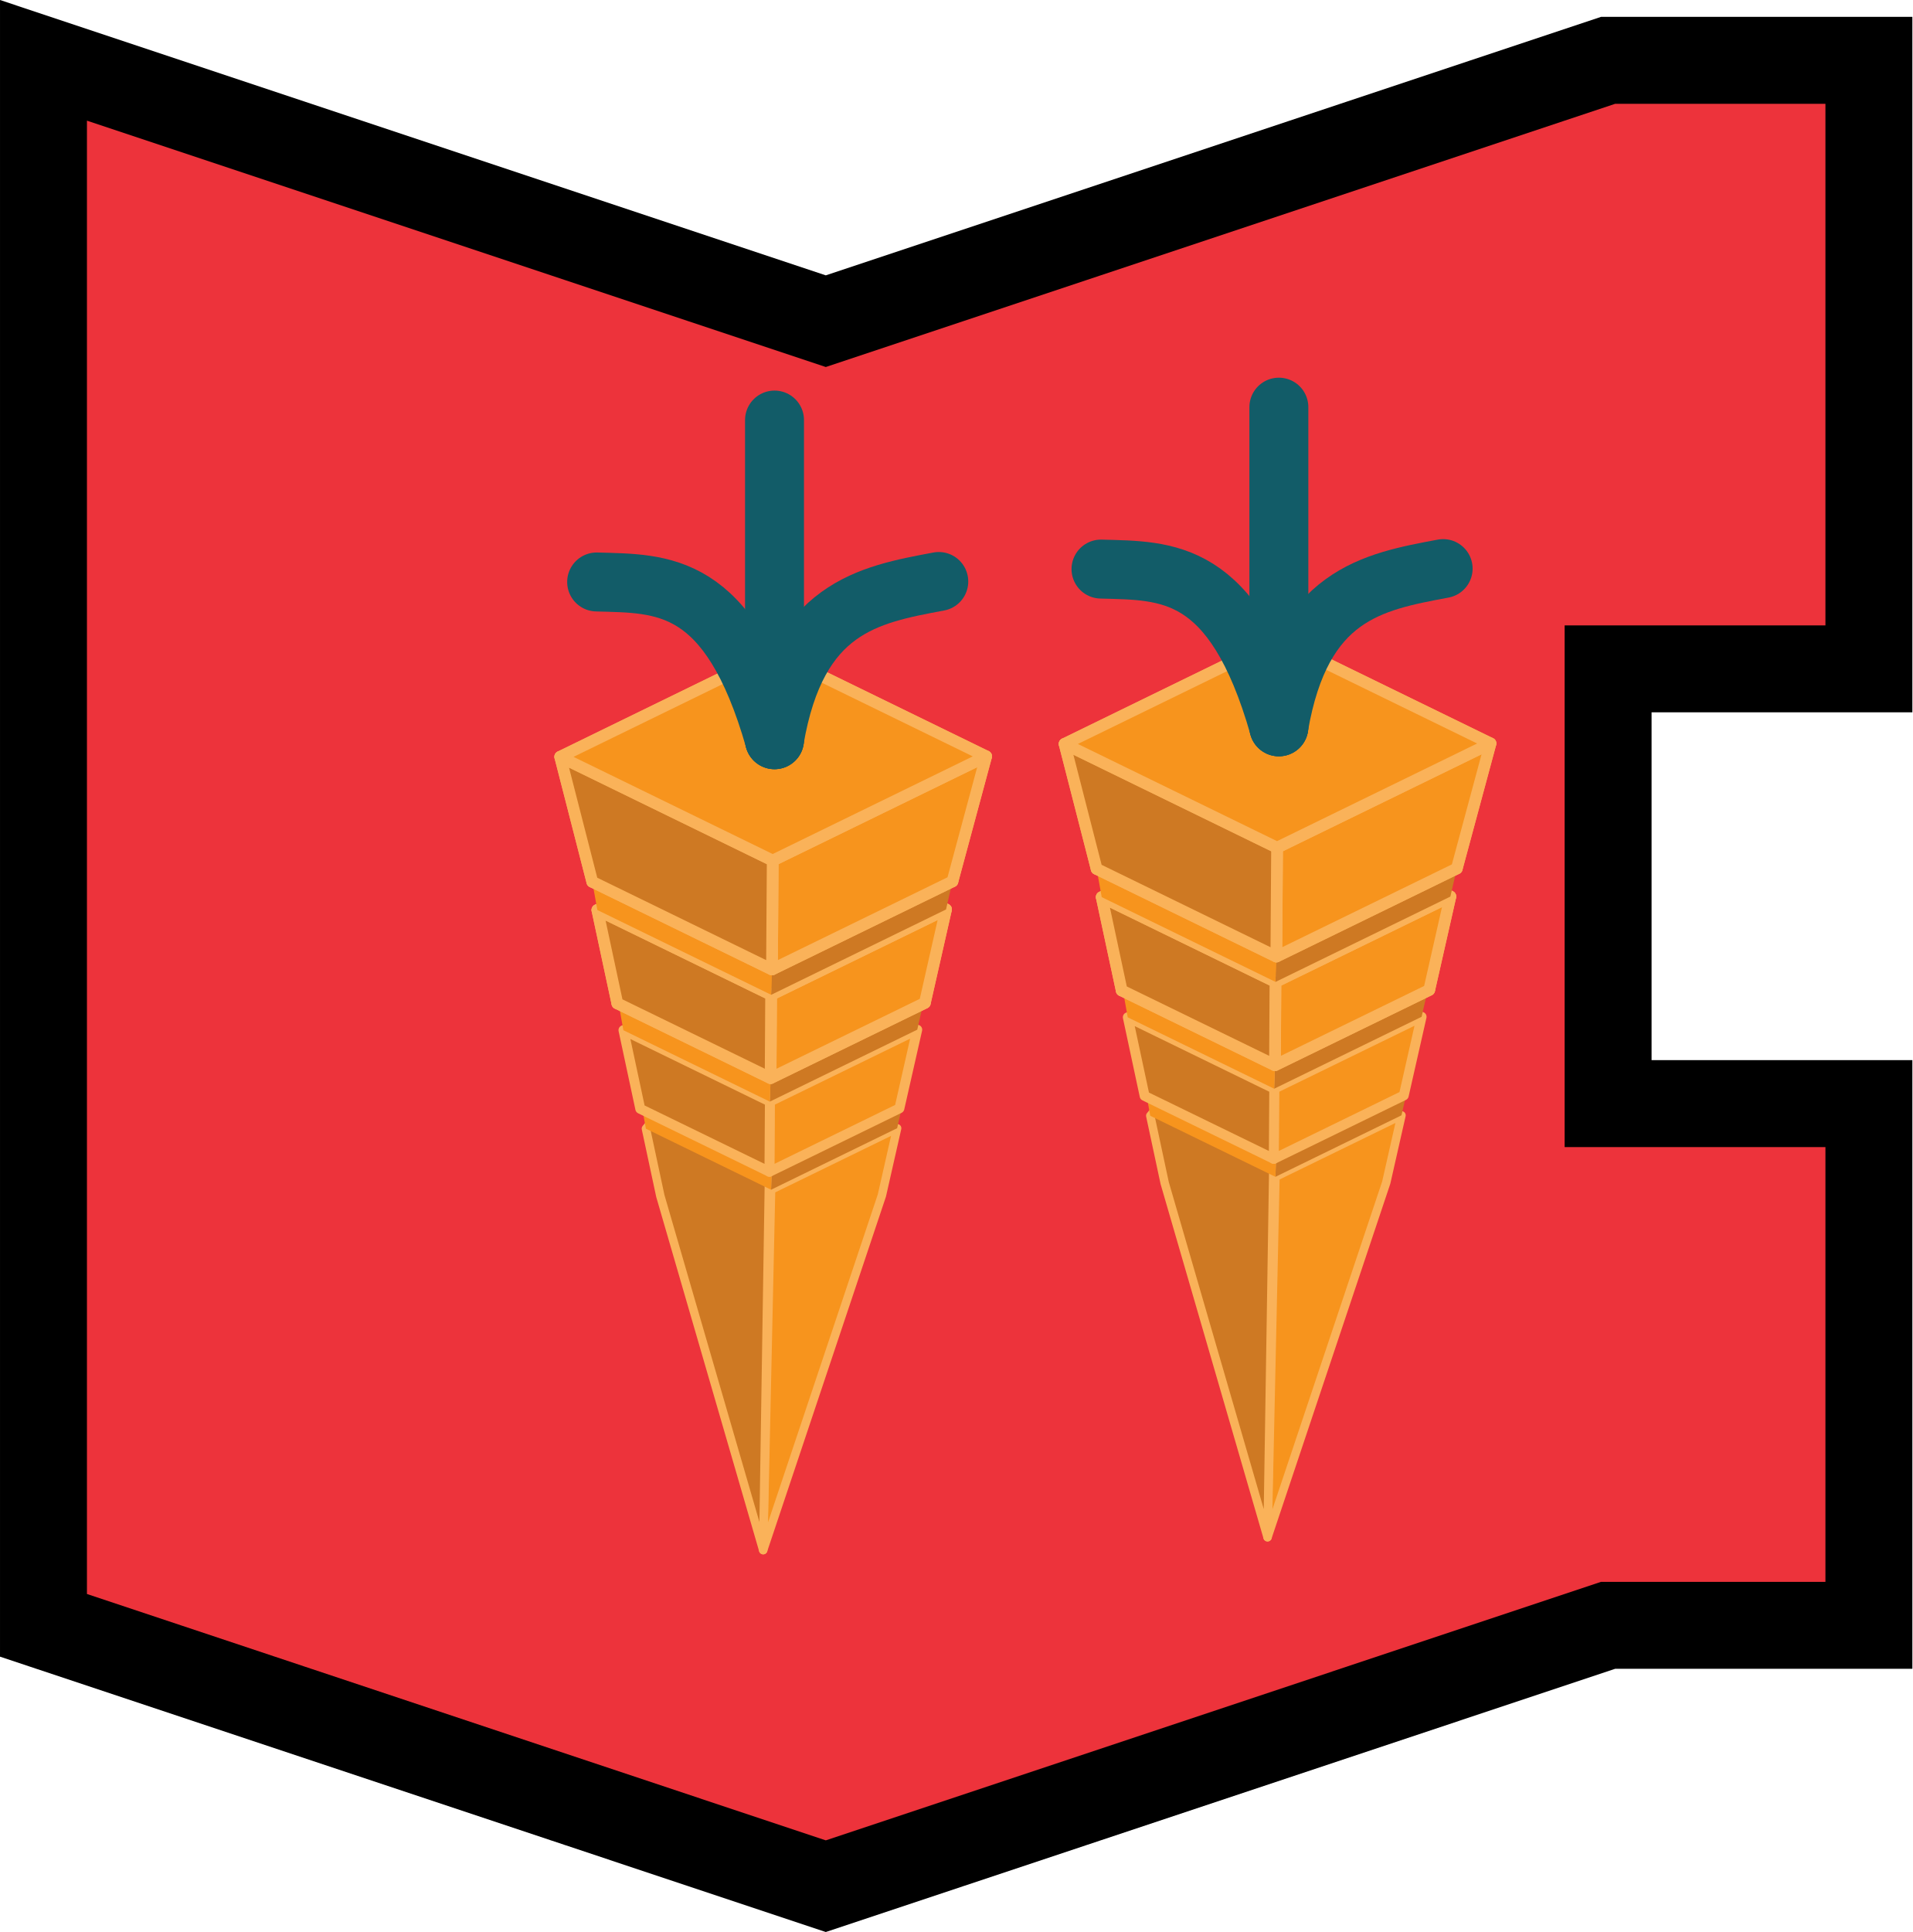
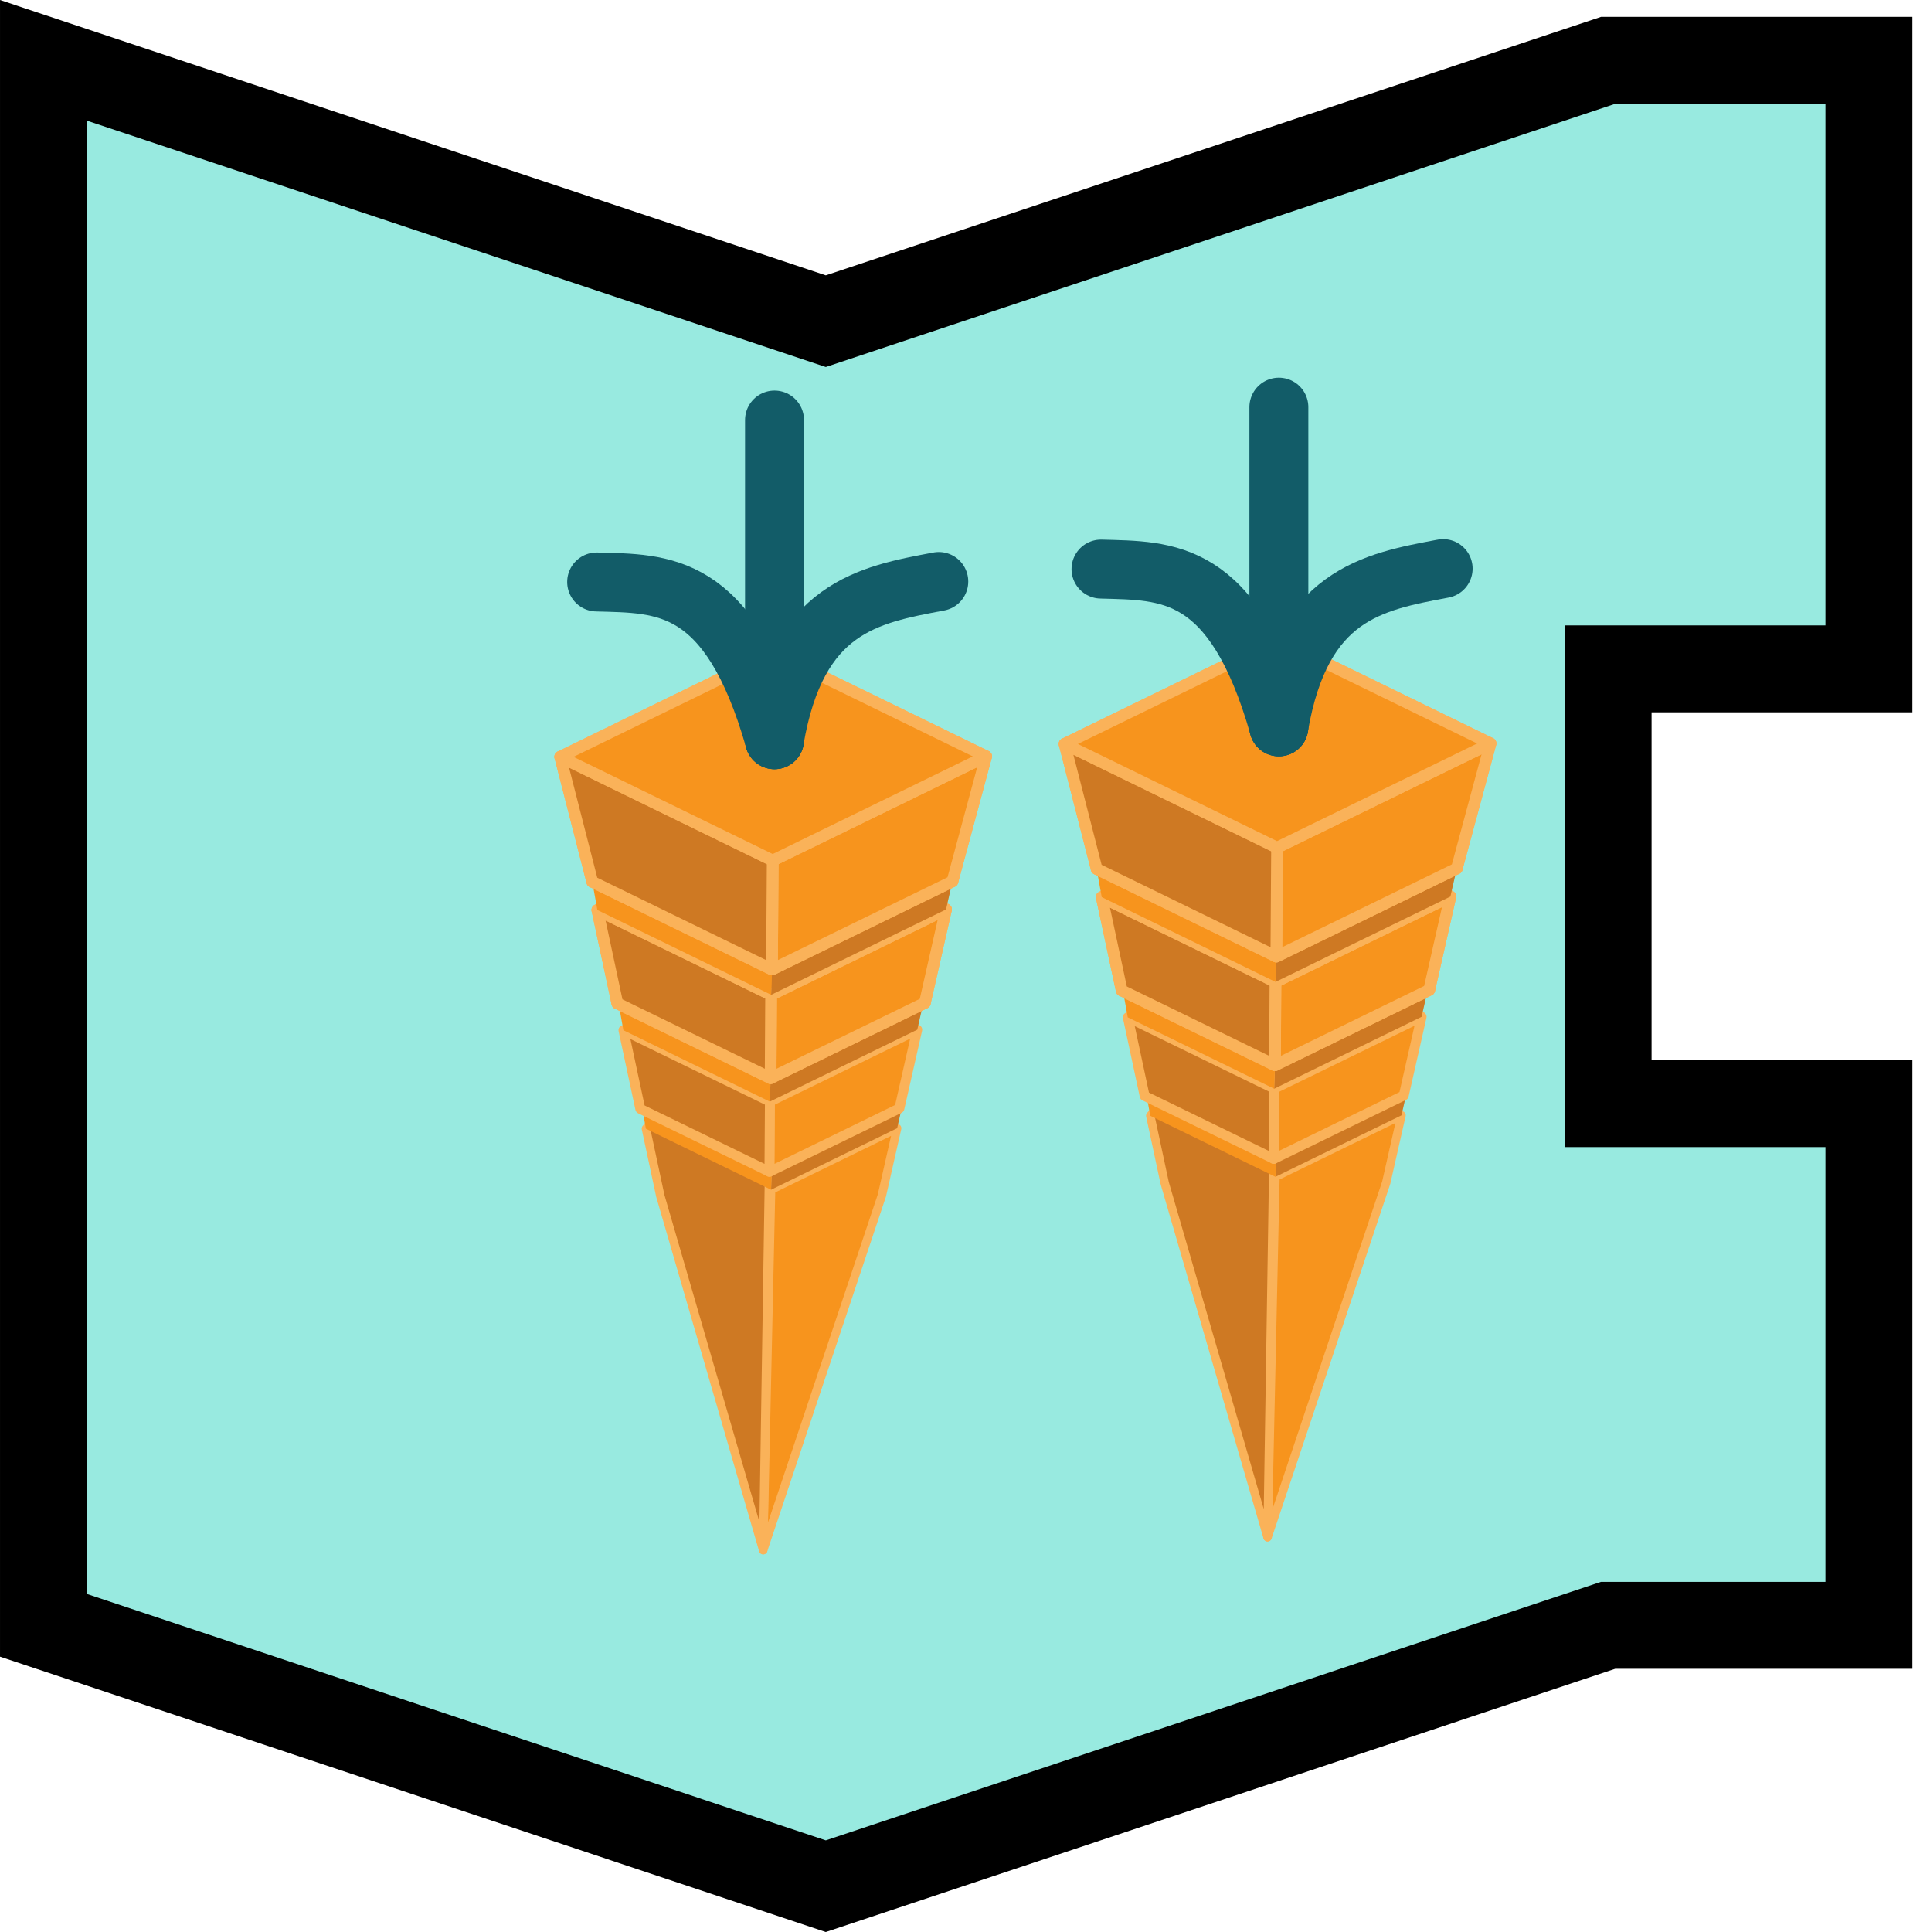
<svg xmlns="http://www.w3.org/2000/svg" width="29.104mm" height="29.396mm" viewBox="0 0 29.104 29.396" version="1.1" id="svg8">
  <defs id="defs2">
    </defs>
  <g id="layer1">
    <g id="g7541" transform="translate(-1.984373,-1.728105)">
-       <path id="rect833" style="fill:#ed333b;stroke:#000000;stroke-width:1.323;stop-color:#000000" d="M 2.646,2.646 V 26.458 l 11.906,3.969 11.906,-3.969 h 3.969 v -7.938 h -3.969 v -6.615 h 3.969 V 2.646 h -3.969 l -11.906,3.969 z" />
+       <path id="rect833" style="fill:#98eae0;stroke:#000000;stroke-width:1.323;stop-color:#000000;fill-opacity:1" d="M 2.646,2.646 V 26.458 l 11.906,3.969 11.906,-3.969 h 3.969 v -7.938 h -3.969 v -6.615 h 3.969 V 2.646 h -3.969 l -11.906,3.969 z" />
      <text xml:space="preserve" style="font-size:10.583px;line-height:1.25;font-family:sans-serif;text-align:center;word-spacing:0px;text-anchor:middle;fill:#000000;stroke-width:0.265" x="6.8" y="20.354" id="text839">
        <tspan id="tspan837" x="6.8" y="20.354" style="font-style:normal;font-variant:normal;font-weight:bold;font-stretch:normal;font-family:sans-serif;-inkscape-font-specification:'sans-serif Bold';text-align:center;text-anchor:middle;fill:#000000;stroke-width:0.265">?</tspan>
      </text>
      <g id="g4700" transform="matrix(1.210623,0,0,1.210623,-3.064133,-3.130831)">
        <g id="g4386-7" transform="translate(17.73972,67.68693)">
          <g id="g4137-59-7" transform="matrix(0.7176876,0,0,0.7176876,-0.7342595,24.33837)">
            <path d="m -4.516,-95.487 2.079,-6.21 0.267,-1.178 -2.208,1.077 z" style="fill:#f7941d;fill-opacity:1;fill-rule:evenodd;stroke:#fab259;stroke-width:0.148;stroke-linecap:round;stroke-linejoin:round;stroke-miterlimit:4;stroke-dasharray:none;stroke-opacity:1" id="path3218-7-0-4-1" />
            <path d="m -6.318,-101.69 -0.252,-1.178 2.211,-2.687 -0.157,10.069 z" style="fill:#ce7923;fill-opacity:1;fill-rule:evenodd;stroke:#fab259;stroke-width:0.148;stroke-linecap:round;stroke-linejoin:round;stroke-miterlimit:4;stroke-dasharray:none;stroke-opacity:1" id="path3220-4-6-9-1" />
            <path style="fill:#ce7923;fill-opacity:1;stroke:none;stroke-width:0.007px;stroke-linecap:butt;stroke-linejoin:miter;stroke-opacity:1" d="m -4.367,-102.118 -0.011,0.32 2.208,-1.077 0.081,-0.354 z" id="path8199-2-3-8-0-5" />
            <path style="fill:#f7941d;fill-opacity:1;stroke:none;stroke-width:0.007px;stroke-linecap:butt;stroke-linejoin:miter;stroke-opacity:1" d="m -4.378,-101.798 0.011,-0.32 -2.268,-1.106 0.064,0.357 2.193,1.069" id="path8201-6-0-9-91-9" />
          </g>
          <g id="g4137-7" transform="matrix(0.8394369,0,0,0.8394369,-0.2170871,35.62498)">
            <path d="m -4.384,-100.747 1.947,-0.95 0.267,-1.178 -2.208,1.077 z" style="fill:#f7941d;fill-opacity:1;fill-rule:evenodd;stroke:#fab259;stroke-width:0.148;stroke-linecap:round;stroke-linejoin:round;stroke-miterlimit:4;stroke-dasharray:none;stroke-opacity:1" id="path3218-7-0-7" />
            <path d="m -6.318,-101.69 -0.252,-1.178 2.193,1.069 -0.007,1.051 z" style="fill:#ce7923;fill-opacity:1;fill-rule:evenodd;stroke:#fab259;stroke-width:0.148;stroke-linecap:round;stroke-linejoin:round;stroke-miterlimit:4;stroke-dasharray:none;stroke-opacity:1" id="path3220-4-6-6" />
            <path style="fill:#ce7923;fill-opacity:1;stroke:none;stroke-width:0.007px;stroke-linecap:butt;stroke-linejoin:miter;stroke-opacity:1" d="m -4.367,-102.118 -0.011,0.32 2.208,-1.077 0.081,-0.354 z" id="path8199-2-3-8-7" />
            <path style="fill:#f7941d;fill-opacity:1;stroke:none;stroke-width:0.007px;stroke-linecap:butt;stroke-linejoin:miter;stroke-opacity:1" d="m -4.378,-101.798 0.011,-0.32 -2.268,-1.106 0.064,0.357 2.193,1.069" id="path8201-6-0-9-3" />
          </g>
          <path d="m -5.809,-51.063 1.94,-0.946 0.008,-1.3 -2.199,1.073 z" style="fill:#3e9150;fill-opacity:1;fill-rule:evenodd;stroke:#fab259;stroke-width:0.147;stroke-linecap:round;stroke-linejoin:round;stroke-miterlimit:4;stroke-dasharray:none;stroke-opacity:1" id="path3212-2-6" />
          <path d="m -3.869,-52.009 0.008,-1.3 2.184,1.065 -0.266,1.174 z" style="fill:#b0dc66;fill-opacity:1;fill-rule:evenodd;stroke:#fab259;stroke-width:0.147;stroke-linecap:round;stroke-linejoin:round;stroke-miterlimit:4;stroke-dasharray:none;stroke-opacity:1" id="path3214-5-5" />
          <path d="m -5.809,-51.063 1.94,-0.946 1.926,0.94 -1.94,0.946 z" style="fill:#dadf55;fill-opacity:1;fill-rule:evenodd;stroke:#fab259;stroke-width:0.147;stroke-linecap:round;stroke-linejoin:round;stroke-miterlimit:4;stroke-dasharray:none;stroke-opacity:1" id="path3216-4-6" />
          <path d="m -3.883,-50.123 1.94,-0.946 0.266,-1.174 -2.199,1.073 z" style="fill:#f7941d;fill-opacity:1;fill-rule:evenodd;stroke:#fab259;stroke-width:0.147;stroke-linecap:round;stroke-linejoin:round;stroke-miterlimit:4;stroke-dasharray:none;stroke-opacity:1" id="path3218-7-3" />
          <path d="m -5.809,-51.063 -0.251,-1.173 2.184,1.065 -0.006,1.047 z" style="fill:#ce7923;fill-opacity:1;fill-rule:evenodd;stroke:#fab259;stroke-width:0.147;stroke-linecap:round;stroke-linejoin:round;stroke-miterlimit:4;stroke-dasharray:none;stroke-opacity:1" id="path3220-4-9" />
          <path d="m -6.06,-52.236 2.199,-1.073 2.184,1.065 -2.199,1.073 z" style="fill:#f7941d;fill-opacity:1;fill-rule:evenodd;stroke:#fab259;stroke-width:0.147;stroke-linecap:round;stroke-linejoin:round;stroke-miterlimit:4;stroke-dasharray:none;stroke-opacity:1" id="path3222-4-4" />
          <path style="fill:#ce7923;fill-opacity:1;stroke:none;stroke-width:0.007px;stroke-linecap:butt;stroke-linejoin:miter;stroke-opacity:1" d="m -3.865,-51.489 -0.011,0.319 2.199,-1.073 0.081,-0.353 z" id="path8199-2-3-81" />
          <path style="fill:#f7941d;fill-opacity:1;stroke:none;stroke-width:0.007px;stroke-linecap:butt;stroke-linejoin:miter;stroke-opacity:1" d="m -3.876,-51.17 0.011,-0.319 -2.259,-1.102 0.064,0.355 2.184,1.065" id="path8201-6-0-2" />
          <path d="m -6.124,-52.591 2.269,-1.107 0.011,-1.773 -2.683,1.309 z" style="fill:#3e9150;fill-opacity:1;fill-rule:evenodd;stroke:#fab259;stroke-width:0.147;stroke-linecap:round;stroke-linejoin:round;stroke-miterlimit:4;stroke-dasharray:none;stroke-opacity:1" id="path3232-7-9" />
          <path d="m -3.855,-53.698 0.011,-1.773 2.671,1.303 -0.424,1.572 z" style="fill:#b0dc66;fill-opacity:1;fill-rule:evenodd;stroke:#fab259;stroke-width:0.147;stroke-linecap:round;stroke-linejoin:round;stroke-miterlimit:4;stroke-dasharray:none;stroke-opacity:1" id="path3234-8-3" />
          <path d="m -6.124,-52.591 2.269,-1.107 2.259,1.102 -2.269,1.107 z" style="fill:#dadf55;fill-opacity:1;fill-rule:evenodd;stroke:#fab259;stroke-width:0.147;stroke-linecap:round;stroke-linejoin:round;stroke-miterlimit:4;stroke-dasharray:none;stroke-opacity:1" id="path3236-6-9" />
          <path d="m -3.865,-51.489 2.269,-1.107 0.424,-1.572 -2.683,1.309 z" style="fill:#f7941d;fill-opacity:1;fill-rule:evenodd;stroke:#fab259;stroke-width:0.147;stroke-linecap:round;stroke-linejoin:round;stroke-miterlimit:4;stroke-dasharray:none;stroke-opacity:1" id="path3238-8-0" />
          <path d="m -6.124,-52.591 -0.403,-1.571 2.671,1.303 -0.009,1.37 z" style="fill:#ce7923;fill-opacity:1;fill-rule:evenodd;stroke:#fab259;stroke-width:0.147;stroke-linecap:round;stroke-linejoin:round;stroke-miterlimit:4;stroke-dasharray:none;stroke-opacity:1" id="path3240-8-8" />
          <path d="m -6.527,-54.161 2.683,-1.309 2.671,1.303 -2.683,1.309 z" style="fill:#f7941d;fill-opacity:1;fill-rule:evenodd;stroke:#fab259;stroke-width:0.147;stroke-linecap:round;stroke-linejoin:round;stroke-miterlimit:4;stroke-dasharray:none;stroke-opacity:1" id="path3242-4-8" />
          <path style="fill:none;stroke:#125c68;stroke-width:0.741;stroke-linecap:round;stroke-linejoin:round;stroke-miterlimit:4;stroke-dasharray:none;stroke-opacity:1" d="m -3.833,-58.394 v 4.018" id="path8697-1-3-5" />
          <path style="fill:none;stroke:#125c68;stroke-width:0.741;stroke-linecap:round;stroke-linejoin:round;stroke-miterlimit:4;stroke-dasharray:none;stroke-opacity:1" d="m -1.768,-56.365 c -0.889,0.167 -1.781,0.325 -2.066,1.988" id="path8699-8-1-0" />
          <path style="fill:none;stroke:#125c68;stroke-width:0.741;stroke-linecap:round;stroke-linejoin:round;stroke-miterlimit:4;stroke-dasharray:none;stroke-opacity:1" d="m -6.069,-56.359 c 0.827,0.024 1.663,-0.024 2.236,1.982" id="path8701-7-4-9" />
        </g>
        <g id="g4386-7-6" transform="translate(24.08003,67.52487)">
          <g id="g4137-59-7-3" transform="matrix(0.7176876,0,0,0.7176876,-0.7342595,24.33837)">
            <path d="m -4.516,-95.487 2.079,-6.21 0.267,-1.178 -2.208,1.077 z" style="fill:#f7941d;fill-opacity:1;fill-rule:evenodd;stroke:#fab259;stroke-width:0.148;stroke-linecap:round;stroke-linejoin:round;stroke-miterlimit:4;stroke-dasharray:none;stroke-opacity:1" id="path3218-7-0-4-1-8" />
            <path d="m -6.318,-101.69 -0.252,-1.178 2.211,-2.687 -0.157,10.069 z" style="fill:#ce7923;fill-opacity:1;fill-rule:evenodd;stroke:#fab259;stroke-width:0.148;stroke-linecap:round;stroke-linejoin:round;stroke-miterlimit:4;stroke-dasharray:none;stroke-opacity:1" id="path3220-4-6-9-1-5" />
            <path style="fill:#ce7923;fill-opacity:1;stroke:none;stroke-width:0.007px;stroke-linecap:butt;stroke-linejoin:miter;stroke-opacity:1" d="m -4.367,-102.118 -0.011,0.32 2.208,-1.077 0.081,-0.354 z" id="path8199-2-3-8-0-5-6" />
            <path style="fill:#f7941d;fill-opacity:1;stroke:none;stroke-width:0.007px;stroke-linecap:butt;stroke-linejoin:miter;stroke-opacity:1" d="m -4.378,-101.798 0.011,-0.32 -2.268,-1.106 0.064,0.357 2.193,1.069" id="path8201-6-0-9-91-9-1" />
          </g>
          <g id="g4137-7-1" transform="matrix(0.8394369,0,0,0.8394369,-0.2170871,35.62498)">
            <path d="m -4.384,-100.747 1.947,-0.95 0.267,-1.178 -2.208,1.077 z" style="fill:#f7941d;fill-opacity:1;fill-rule:evenodd;stroke:#fab259;stroke-width:0.148;stroke-linecap:round;stroke-linejoin:round;stroke-miterlimit:4;stroke-dasharray:none;stroke-opacity:1" id="path3218-7-0-7-5" />
            <path d="m -6.318,-101.69 -0.252,-1.178 2.193,1.069 -0.007,1.051 z" style="fill:#ce7923;fill-opacity:1;fill-rule:evenodd;stroke:#fab259;stroke-width:0.148;stroke-linecap:round;stroke-linejoin:round;stroke-miterlimit:4;stroke-dasharray:none;stroke-opacity:1" id="path3220-4-6-6-9" />
            <path style="fill:#ce7923;fill-opacity:1;stroke:none;stroke-width:0.007px;stroke-linecap:butt;stroke-linejoin:miter;stroke-opacity:1" d="m -4.367,-102.118 -0.011,0.32 2.208,-1.077 0.081,-0.354 z" id="path8199-2-3-8-7-8" />
            <path style="fill:#f7941d;fill-opacity:1;stroke:none;stroke-width:0.007px;stroke-linecap:butt;stroke-linejoin:miter;stroke-opacity:1" d="m -4.378,-101.798 0.011,-0.32 -2.268,-1.106 0.064,0.357 2.193,1.069" id="path8201-6-0-9-3-4" />
          </g>
          <path d="m -5.809,-51.063 1.94,-0.946 0.008,-1.3 -2.199,1.073 z" style="fill:#3e9150;fill-opacity:1;fill-rule:evenodd;stroke:#fab259;stroke-width:0.147;stroke-linecap:round;stroke-linejoin:round;stroke-miterlimit:4;stroke-dasharray:none;stroke-opacity:1" id="path3212-2-6-8" />
          <path d="m -3.869,-52.009 0.008,-1.3 2.184,1.065 -0.266,1.174 z" style="fill:#b0dc66;fill-opacity:1;fill-rule:evenodd;stroke:#fab259;stroke-width:0.147;stroke-linecap:round;stroke-linejoin:round;stroke-miterlimit:4;stroke-dasharray:none;stroke-opacity:1" id="path3214-5-5-1" />
          <path d="m -5.809,-51.063 1.94,-0.946 1.926,0.94 -1.94,0.946 z" style="fill:#dadf55;fill-opacity:1;fill-rule:evenodd;stroke:#fab259;stroke-width:0.147;stroke-linecap:round;stroke-linejoin:round;stroke-miterlimit:4;stroke-dasharray:none;stroke-opacity:1" id="path3216-4-6-0" />
          <path d="m -3.883,-50.123 1.94,-0.946 0.266,-1.174 -2.199,1.073 z" style="fill:#f7941d;fill-opacity:1;fill-rule:evenodd;stroke:#fab259;stroke-width:0.147;stroke-linecap:round;stroke-linejoin:round;stroke-miterlimit:4;stroke-dasharray:none;stroke-opacity:1" id="path3218-7-3-3" />
          <path d="m -5.809,-51.063 -0.251,-1.173 2.184,1.065 -0.006,1.047 z" style="fill:#ce7923;fill-opacity:1;fill-rule:evenodd;stroke:#fab259;stroke-width:0.147;stroke-linecap:round;stroke-linejoin:round;stroke-miterlimit:4;stroke-dasharray:none;stroke-opacity:1" id="path3220-4-9-0" />
          <path d="m -6.06,-52.236 2.199,-1.073 2.184,1.065 -2.199,1.073 z" style="fill:#f7941d;fill-opacity:1;fill-rule:evenodd;stroke:#fab259;stroke-width:0.147;stroke-linecap:round;stroke-linejoin:round;stroke-miterlimit:4;stroke-dasharray:none;stroke-opacity:1" id="path3222-4-4-4" />
          <path style="fill:#ce7923;fill-opacity:1;stroke:none;stroke-width:0.007px;stroke-linecap:butt;stroke-linejoin:miter;stroke-opacity:1" d="m -3.865,-51.489 -0.011,0.319 2.199,-1.073 0.081,-0.353 z" id="path8199-2-3-81-4" />
          <path style="fill:#f7941d;fill-opacity:1;stroke:none;stroke-width:0.007px;stroke-linecap:butt;stroke-linejoin:miter;stroke-opacity:1" d="m -3.876,-51.17 0.011,-0.319 -2.259,-1.102 0.064,0.355 2.184,1.065" id="path8201-6-0-2-4" />
          <path d="m -6.124,-52.591 2.269,-1.107 0.011,-1.773 -2.683,1.309 z" style="fill:#3e9150;fill-opacity:1;fill-rule:evenodd;stroke:#fab259;stroke-width:0.147;stroke-linecap:round;stroke-linejoin:round;stroke-miterlimit:4;stroke-dasharray:none;stroke-opacity:1" id="path3232-7-9-4" />
          <path d="m -3.855,-53.698 0.011,-1.773 2.671,1.303 -0.424,1.572 z" style="fill:#b0dc66;fill-opacity:1;fill-rule:evenodd;stroke:#fab259;stroke-width:0.147;stroke-linecap:round;stroke-linejoin:round;stroke-miterlimit:4;stroke-dasharray:none;stroke-opacity:1" id="path3234-8-3-7" />
          <path d="m -6.124,-52.591 2.269,-1.107 2.259,1.102 -2.269,1.107 z" style="fill:#dadf55;fill-opacity:1;fill-rule:evenodd;stroke:#fab259;stroke-width:0.147;stroke-linecap:round;stroke-linejoin:round;stroke-miterlimit:4;stroke-dasharray:none;stroke-opacity:1" id="path3236-6-9-6" />
          <path d="m -3.865,-51.489 2.269,-1.107 0.424,-1.572 -2.683,1.309 z" style="fill:#f7941d;fill-opacity:1;fill-rule:evenodd;stroke:#fab259;stroke-width:0.147;stroke-linecap:round;stroke-linejoin:round;stroke-miterlimit:4;stroke-dasharray:none;stroke-opacity:1" id="path3238-8-0-3" />
          <path d="m -6.124,-52.591 -0.403,-1.571 2.671,1.303 -0.009,1.37 z" style="fill:#ce7923;fill-opacity:1;fill-rule:evenodd;stroke:#fab259;stroke-width:0.147;stroke-linecap:round;stroke-linejoin:round;stroke-miterlimit:4;stroke-dasharray:none;stroke-opacity:1" id="path3240-8-8-1" />
          <path d="m -6.527,-54.161 2.683,-1.309 2.671,1.303 -2.683,1.309 z" style="fill:#f7941d;fill-opacity:1;fill-rule:evenodd;stroke:#fab259;stroke-width:0.147;stroke-linecap:round;stroke-linejoin:round;stroke-miterlimit:4;stroke-dasharray:none;stroke-opacity:1" id="path3242-4-8-7" />
          <path style="fill:none;stroke:#125c68;stroke-width:0.741;stroke-linecap:round;stroke-linejoin:round;stroke-miterlimit:4;stroke-dasharray:none;stroke-opacity:1" d="m -3.833,-58.394 v 4.018" id="path8697-1-3-5-5" />
          <path style="fill:none;stroke:#125c68;stroke-width:0.741;stroke-linecap:round;stroke-linejoin:round;stroke-miterlimit:4;stroke-dasharray:none;stroke-opacity:1" d="m -1.768,-56.365 c -0.889,0.167 -1.781,0.325 -2.066,1.988" id="path8699-8-1-0-9" />
          <path style="fill:none;stroke:#125c68;stroke-width:0.741;stroke-linecap:round;stroke-linejoin:round;stroke-miterlimit:4;stroke-dasharray:none;stroke-opacity:1" d="m -6.069,-56.359 c 0.827,0.024 1.663,-0.024 2.236,1.982" id="path8701-7-4-9-6" />
        </g>
      </g>
    </g>
  </g>
</svg>
